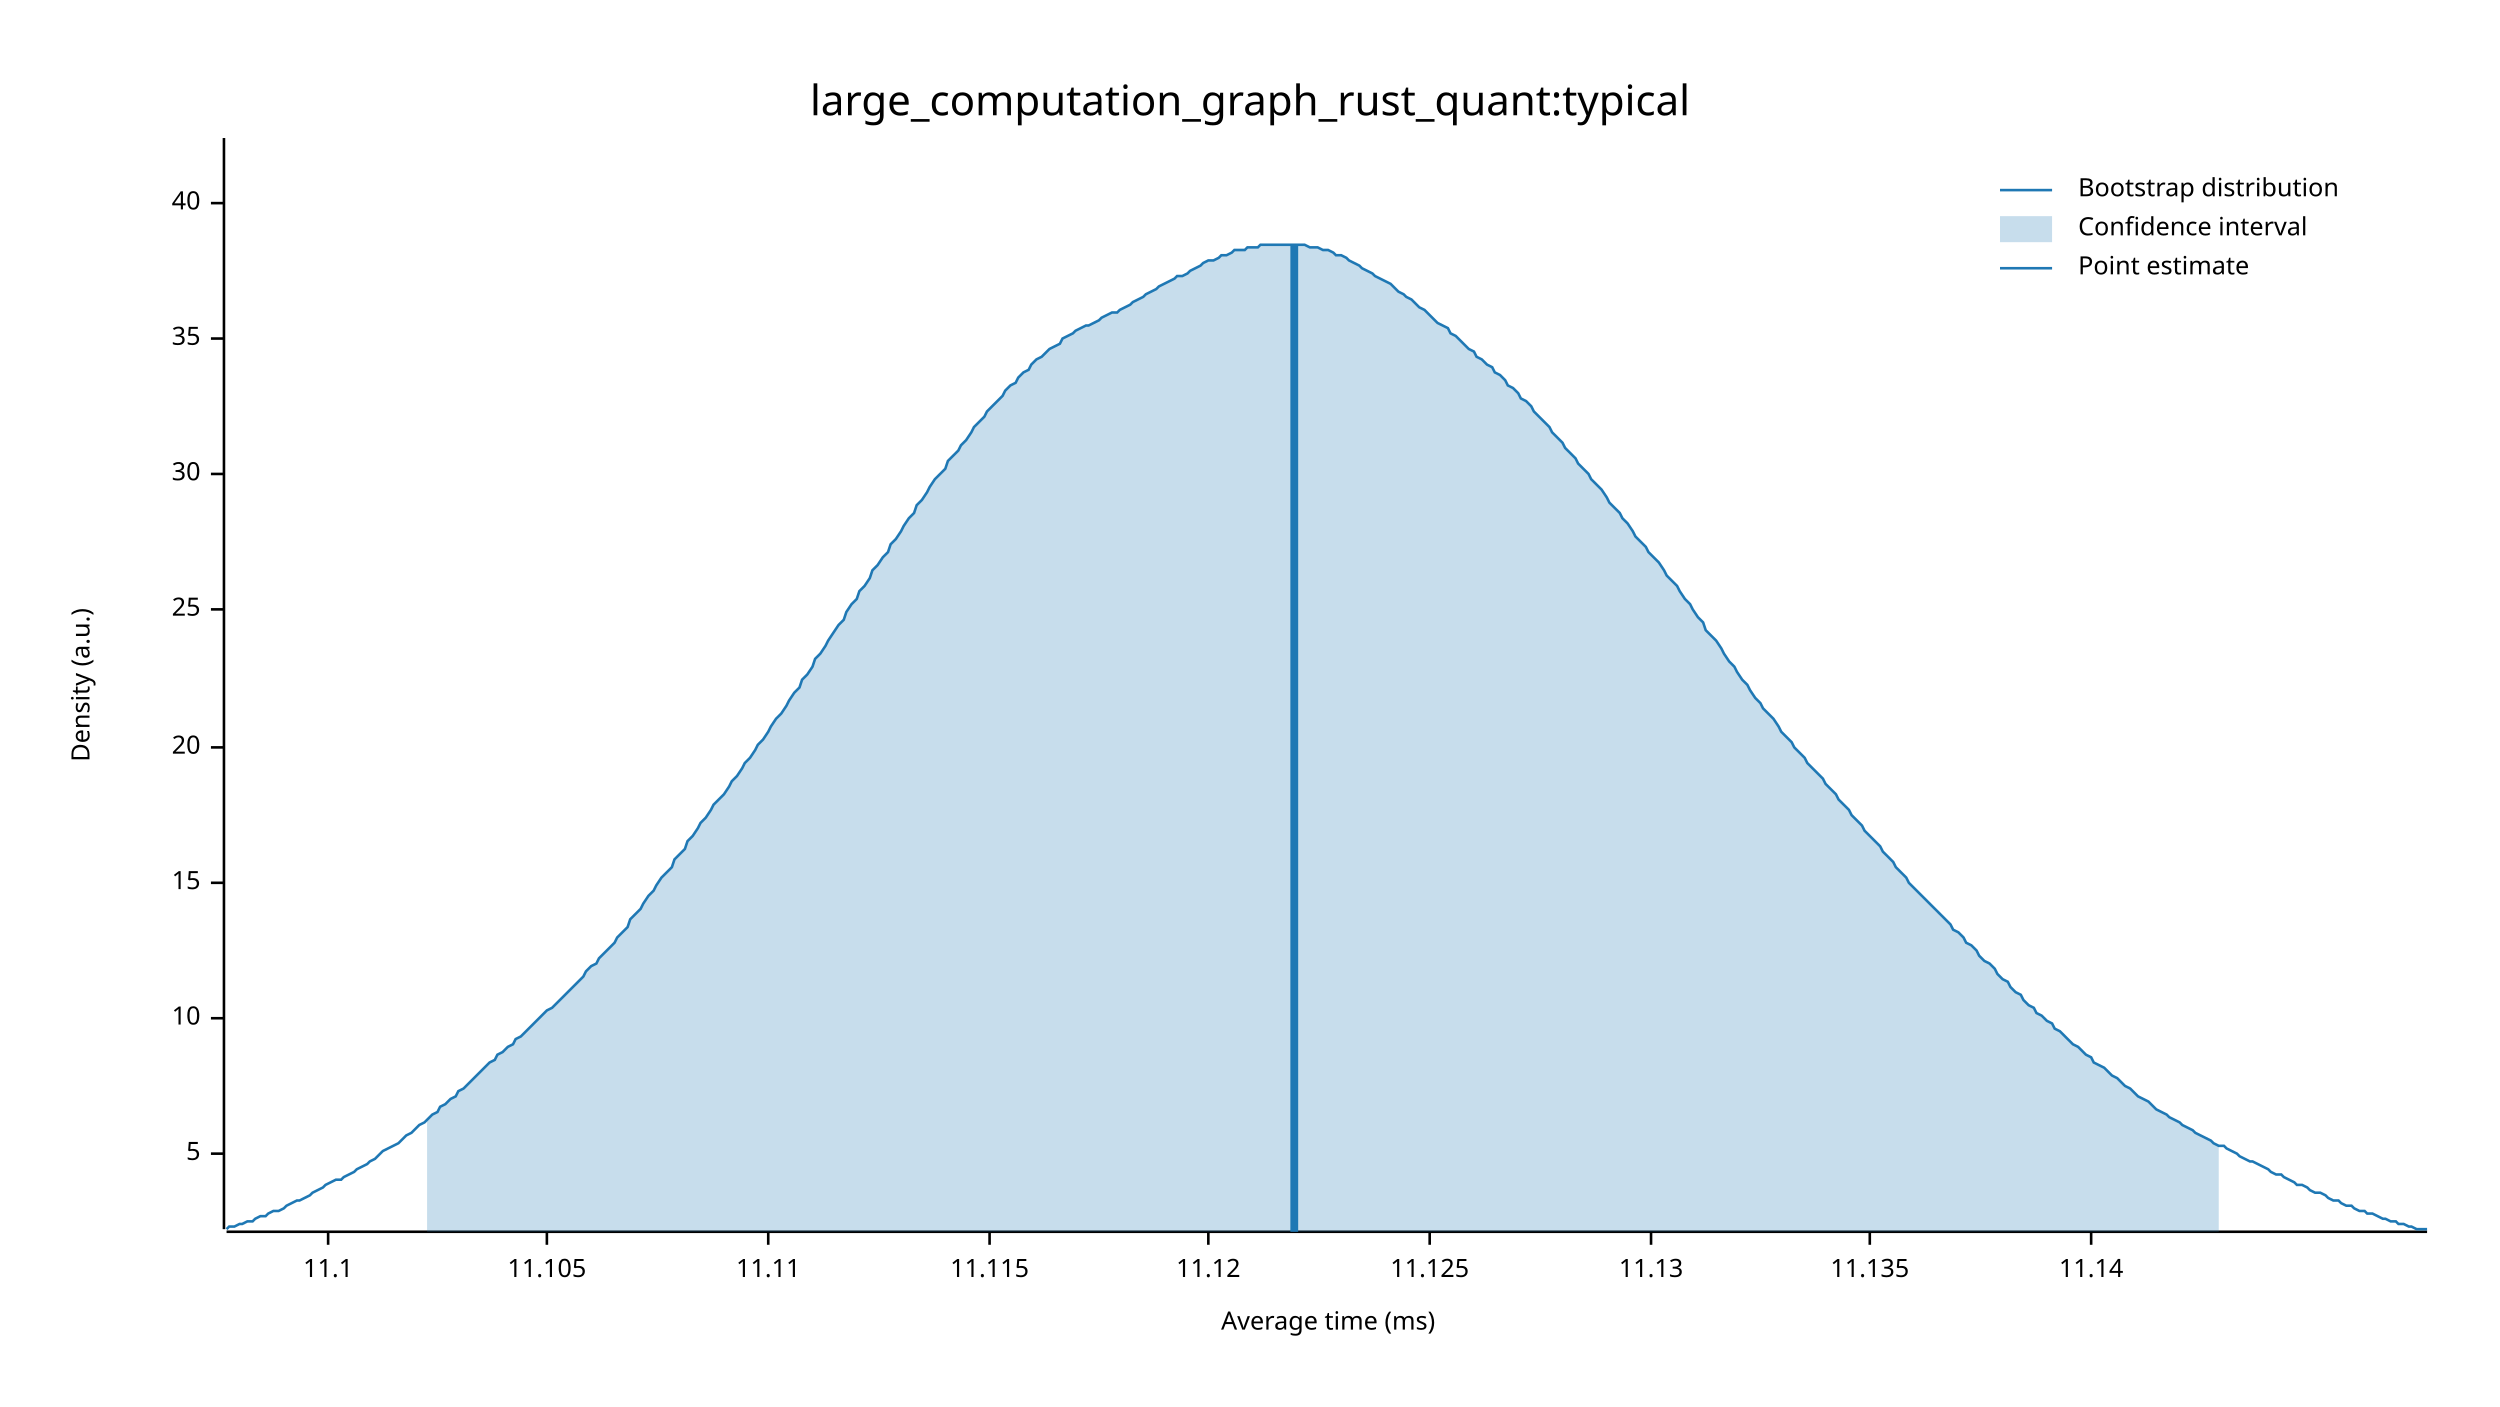
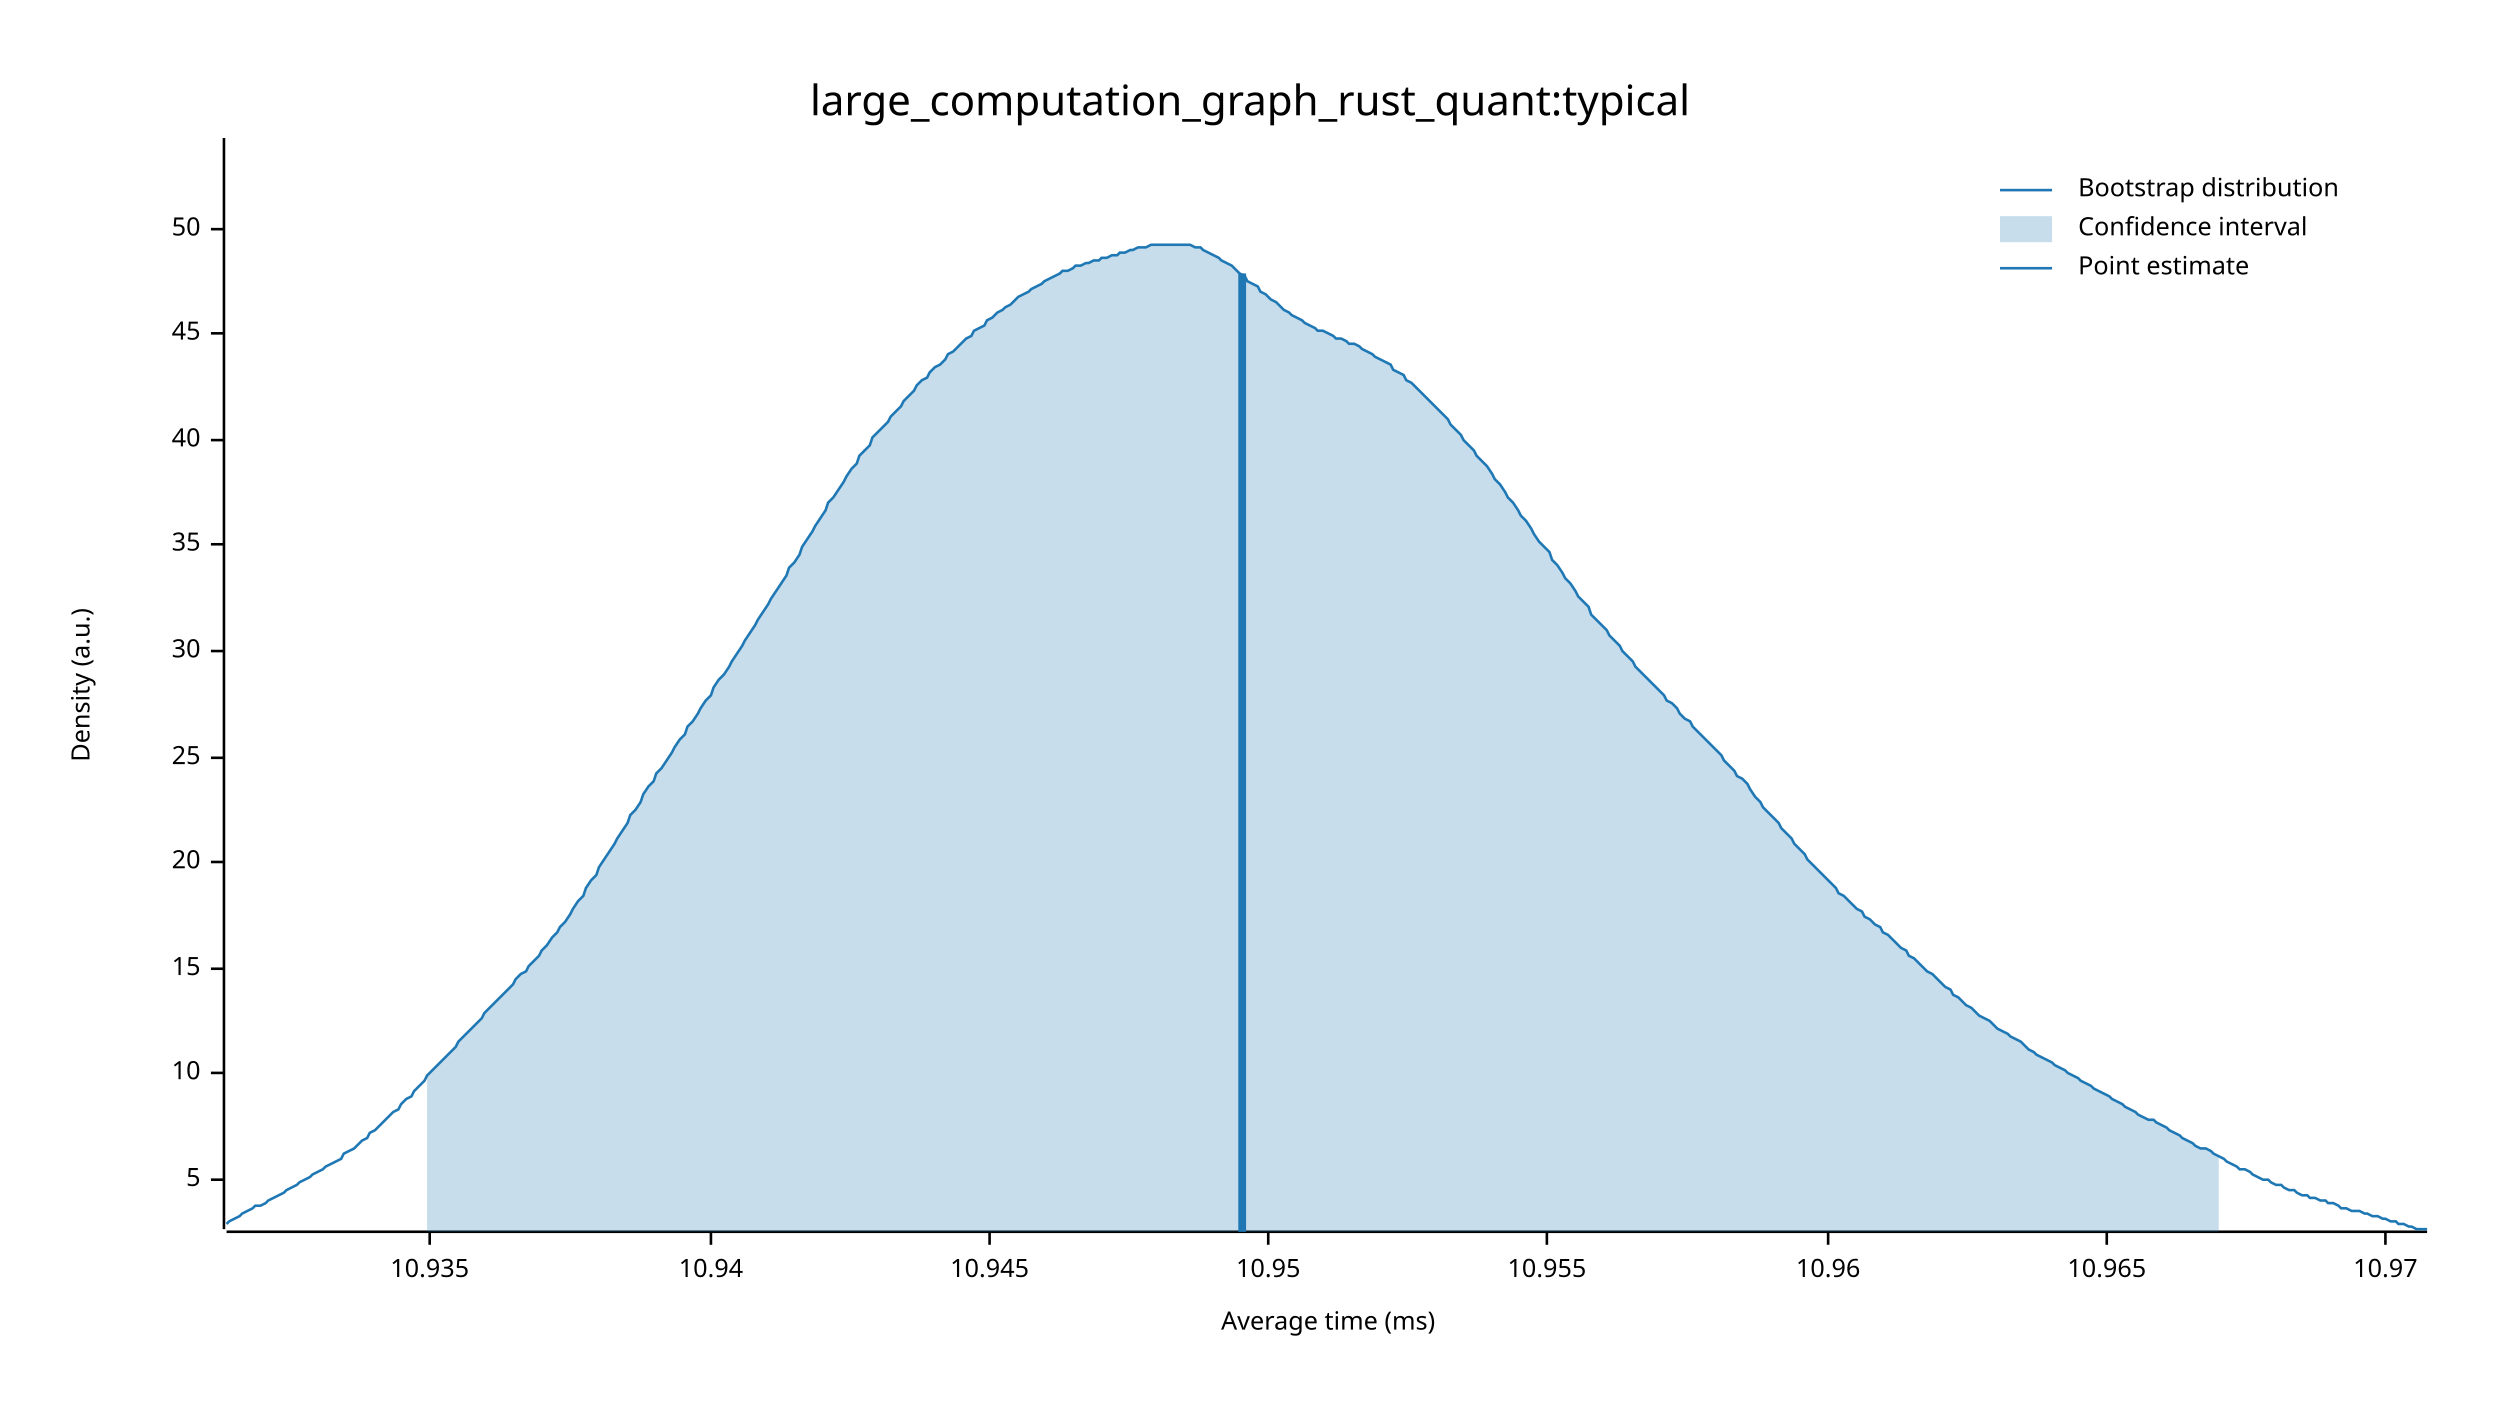
<svg xmlns="http://www.w3.org/2000/svg" width="960" height="540" viewBox="0 0 960 540">
  <text x="480" y="32" dy="0.76em" text-anchor="middle" font-family="sans-serif" font-size="16.129" opacity="1" fill="#000000">
large_computation_graph_rust_quant:typical
</text>
  <text x="27" y="263" dy="0.76em" text-anchor="middle" font-family="sans-serif" font-size="9.677" opacity="1" fill="#000000" transform="rotate(270, 27, 263)">
Density (a.u.)
</text>
  <text x="510" y="513" dy="-0.5ex" text-anchor="middle" font-family="sans-serif" font-size="9.677" opacity="1" fill="#000000">
Average time (ms)
</text>
  <polyline fill="none" opacity="1" stroke="#000000" stroke-width="1" points="86,53 86,472 " />
-   <text x="77" y="443" dy="0.5ex" text-anchor="end" font-family="sans-serif" font-size="9.677" opacity="1" fill="#000000">
+   <text x="77" y="453" dy="0.5ex" text-anchor="end" font-family="sans-serif" font-size="9.677" opacity="1" fill="#000000">
5
</text>
-   <polyline fill="none" opacity="1" stroke="#000000" stroke-width="1" points="81,443 86,443 " />
-   <text x="77" y="391" dy="0.5ex" text-anchor="end" font-family="sans-serif" font-size="9.677" opacity="1" fill="#000000">
+   <polyline fill="none" opacity="1" stroke="#000000" stroke-width="1" points="81,453 86,453 " />
+   <text x="77" y="412" dy="0.5ex" text-anchor="end" font-family="sans-serif" font-size="9.677" opacity="1" fill="#000000">
10
</text>
-   <polyline fill="none" opacity="1" stroke="#000000" stroke-width="1" points="81,391 86,391 " />
-   <text x="77" y="339" dy="0.5ex" text-anchor="end" font-family="sans-serif" font-size="9.677" opacity="1" fill="#000000">
+   <polyline fill="none" opacity="1" stroke="#000000" stroke-width="1" points="81,412 86,412 " />
+   <text x="77" y="372" dy="0.5ex" text-anchor="end" font-family="sans-serif" font-size="9.677" opacity="1" fill="#000000">
15
</text>
-   <polyline fill="none" opacity="1" stroke="#000000" stroke-width="1" points="81,339 86,339 " />
-   <text x="77" y="287" dy="0.5ex" text-anchor="end" font-family="sans-serif" font-size="9.677" opacity="1" fill="#000000">
+   <polyline fill="none" opacity="1" stroke="#000000" stroke-width="1" points="81,372 86,372 " />
+   <text x="77" y="331" dy="0.5ex" text-anchor="end" font-family="sans-serif" font-size="9.677" opacity="1" fill="#000000">
20
</text>
-   <polyline fill="none" opacity="1" stroke="#000000" stroke-width="1" points="81,287 86,287 " />
-   <text x="77" y="234" dy="0.5ex" text-anchor="end" font-family="sans-serif" font-size="9.677" opacity="1" fill="#000000">
+   <polyline fill="none" opacity="1" stroke="#000000" stroke-width="1" points="81,331 86,331 " />
+   <text x="77" y="291" dy="0.5ex" text-anchor="end" font-family="sans-serif" font-size="9.677" opacity="1" fill="#000000">
25
</text>
-   <polyline fill="none" opacity="1" stroke="#000000" stroke-width="1" points="81,234 86,234 " />
-   <text x="77" y="182" dy="0.5ex" text-anchor="end" font-family="sans-serif" font-size="9.677" opacity="1" fill="#000000">
+   <polyline fill="none" opacity="1" stroke="#000000" stroke-width="1" points="81,291 86,291 " />
+   <text x="77" y="250" dy="0.5ex" text-anchor="end" font-family="sans-serif" font-size="9.677" opacity="1" fill="#000000">
30
</text>
-   <polyline fill="none" opacity="1" stroke="#000000" stroke-width="1" points="81,182 86,182 " />
-   <text x="77" y="130" dy="0.5ex" text-anchor="end" font-family="sans-serif" font-size="9.677" opacity="1" fill="#000000">
+   <polyline fill="none" opacity="1" stroke="#000000" stroke-width="1" points="81,250 86,250 " />
+   <text x="77" y="209" dy="0.5ex" text-anchor="end" font-family="sans-serif" font-size="9.677" opacity="1" fill="#000000">
35
</text>
-   <polyline fill="none" opacity="1" stroke="#000000" stroke-width="1" points="81,130 86,130 " />
-   <text x="77" y="78" dy="0.5ex" text-anchor="end" font-family="sans-serif" font-size="9.677" opacity="1" fill="#000000">
+   <polyline fill="none" opacity="1" stroke="#000000" stroke-width="1" points="81,209 86,209 " />
+   <text x="77" y="169" dy="0.5ex" text-anchor="end" font-family="sans-serif" font-size="9.677" opacity="1" fill="#000000">
40
</text>
-   <polyline fill="none" opacity="1" stroke="#000000" stroke-width="1" points="81,78 86,78 " />
+   <polyline fill="none" opacity="1" stroke="#000000" stroke-width="1" points="81,169 86,169 " />
+   <text x="77" y="128" dy="0.5ex" text-anchor="end" font-family="sans-serif" font-size="9.677" opacity="1" fill="#000000">
+ 45
+ </text>
+   <polyline fill="none" opacity="1" stroke="#000000" stroke-width="1" points="81,128 86,128 " />
+   <text x="77" y="88" dy="0.5ex" text-anchor="end" font-family="sans-serif" font-size="9.677" opacity="1" fill="#000000">
+ 50
+ </text>
+   <polyline fill="none" opacity="1" stroke="#000000" stroke-width="1" points="81,88 86,88 " />
  <polyline fill="none" opacity="1" stroke="#000000" stroke-width="1" points="87,473 932,473 " />
-   <text x="126" y="483" dy="0.76em" text-anchor="middle" font-family="sans-serif" font-size="9.677" opacity="1" fill="#000000">
- 11.1
+   <text x="165" y="483" dy="0.76em" text-anchor="middle" font-family="sans-serif" font-size="9.677" opacity="1" fill="#000000">
+ 10.935
</text>
-   <polyline fill="none" opacity="1" stroke="#000000" stroke-width="1" points="126,473 126,478 " />
-   <text x="210" y="483" dy="0.76em" text-anchor="middle" font-family="sans-serif" font-size="9.677" opacity="1" fill="#000000">
- 11.105
+   <polyline fill="none" opacity="1" stroke="#000000" stroke-width="1" points="165,473 165,478 " />
+   <text x="273" y="483" dy="0.76em" text-anchor="middle" font-family="sans-serif" font-size="9.677" opacity="1" fill="#000000">
+ 10.94
</text>
-   <polyline fill="none" opacity="1" stroke="#000000" stroke-width="1" points="210,473 210,478 " />
-   <text x="295" y="483" dy="0.76em" text-anchor="middle" font-family="sans-serif" font-size="9.677" opacity="1" fill="#000000">
- 11.11
- </text>
-   <polyline fill="none" opacity="1" stroke="#000000" stroke-width="1" points="295,473 295,478 " />
+   <polyline fill="none" opacity="1" stroke="#000000" stroke-width="1" points="273,473 273,478 " />
  <text x="380" y="483" dy="0.76em" text-anchor="middle" font-family="sans-serif" font-size="9.677" opacity="1" fill="#000000">
- 11.115
+ 10.945
</text>
  <polyline fill="none" opacity="1" stroke="#000000" stroke-width="1" points="380,473 380,478 " />
-   <text x="464" y="483" dy="0.76em" text-anchor="middle" font-family="sans-serif" font-size="9.677" opacity="1" fill="#000000">
- 11.12
+   <text x="487" y="483" dy="0.76em" text-anchor="middle" font-family="sans-serif" font-size="9.677" opacity="1" fill="#000000">
+ 10.95
</text>
-   <polyline fill="none" opacity="1" stroke="#000000" stroke-width="1" points="464,473 464,478 " />
-   <text x="549" y="483" dy="0.76em" text-anchor="middle" font-family="sans-serif" font-size="9.677" opacity="1" fill="#000000">
- 11.125
+   <polyline fill="none" opacity="1" stroke="#000000" stroke-width="1" points="487,473 487,478 " />
+   <text x="594" y="483" dy="0.76em" text-anchor="middle" font-family="sans-serif" font-size="9.677" opacity="1" fill="#000000">
+ 10.955
</text>
-   <polyline fill="none" opacity="1" stroke="#000000" stroke-width="1" points="549,473 549,478 " />
-   <text x="634" y="483" dy="0.76em" text-anchor="middle" font-family="sans-serif" font-size="9.677" opacity="1" fill="#000000">
- 11.13
+   <polyline fill="none" opacity="1" stroke="#000000" stroke-width="1" points="594,473 594,478 " />
+   <text x="702" y="483" dy="0.76em" text-anchor="middle" font-family="sans-serif" font-size="9.677" opacity="1" fill="#000000">
+ 10.96
</text>
-   <polyline fill="none" opacity="1" stroke="#000000" stroke-width="1" points="634,473 634,478 " />
-   <text x="718" y="483" dy="0.76em" text-anchor="middle" font-family="sans-serif" font-size="9.677" opacity="1" fill="#000000">
- 11.135
+   <polyline fill="none" opacity="1" stroke="#000000" stroke-width="1" points="702,473 702,478 " />
+   <text x="809" y="483" dy="0.76em" text-anchor="middle" font-family="sans-serif" font-size="9.677" opacity="1" fill="#000000">
+ 10.965
</text>
-   <polyline fill="none" opacity="1" stroke="#000000" stroke-width="1" points="718,473 718,478 " />
-   <text x="803" y="483" dy="0.76em" text-anchor="middle" font-family="sans-serif" font-size="9.677" opacity="1" fill="#000000">
- 11.14
+   <polyline fill="none" opacity="1" stroke="#000000" stroke-width="1" points="809,473 809,478 " />
+   <text x="916" y="483" dy="0.76em" text-anchor="middle" font-family="sans-serif" font-size="9.677" opacity="1" fill="#000000">
+ 10.97
</text>
-   <polyline fill="none" opacity="1" stroke="#000000" stroke-width="1" points="803,473 803,478 " />
-   <polyline fill="none" opacity="1" stroke="#1F78B4" stroke-width="1" points="87,472 88,471 90,471 92,470 93,470 95,469 97,469 98,468 100,467 102,467 103,466 105,465 107,465 109,464 110,463 112,462 114,461 115,461 117,460 119,459 120,458 122,457 124,456 125,455 127,454 129,453 131,453 132,452 134,451 136,450 137,449 139,448 141,447 142,446 144,445 146,443 147,442 149,441 151,440 153,439 154,438 156,436 158,435 159,434 161,432 163,431 164,430 166,428 168,427 169,425 171,424 173,422 175,421 176,419 178,418 180,416 181,415 183,413 185,411 186,410 188,408 190,407 191,405 193,404 195,402 197,401 198,399 200,398 202,396 203,395 205,393 207,391 208,390 210,388 212,387 214,385 215,384 217,382 219,380 220,379 222,377 224,375 225,373 227,371 229,370 230,368 232,366 234,364 236,362 237,360 239,358 241,356 242,353 244,351 246,349 247,347 249,344 251,342 252,340 254,337 256,335 258,333 259,330 261,328 263,326 264,323 266,321 268,318 269,316 271,314 273,311 274,309 276,307 278,305 280,302 281,300 283,298 285,295 286,293 288,291 290,288 291,286 293,284 295,281 296,279 298,276 300,274 302,271 303,269 305,266 307,264 308,261 310,259 312,256 313,253 315,251 317,248 318,246 320,243 322,240 324,238 325,235 327,232 329,230 330,227 332,225 334,222 335,219 337,217 339,214 341,212 342,209 344,207 346,204 347,202 349,199 351,197 352,194 354,192 356,189 357,187 359,184 361,182 363,180 364,177 366,175 368,173 369,171 371,169 373,166 374,164 376,162 378,160 379,158 381,156 383,154 385,152 386,150 388,148 390,147 391,145 393,143 395,142 396,140 398,138 400,137 401,136 403,134 405,133 407,132 408,130 410,129 412,128 413,127 415,126 417,125 418,125 420,124 422,123 423,122 425,121 427,120 429,120 430,119 432,118 434,117 435,116 437,115 439,114 440,113 442,112 444,111 445,110 447,109 449,108 451,107 452,106 454,106 456,105 457,104 459,103 461,102 462,101 464,100 466,100 468,99 469,98 471,98 473,97 474,96 476,96 478,96 479,95 481,95 483,95 484,94 486,94 488,94 490,94 491,94 493,94 495,94 496,94 498,94 500,94 501,94 503,95 505,95 506,95 508,96 510,96 512,97 513,98 515,98 517,99 518,100 520,101 522,102 523,103 525,104 527,105 528,106 530,107 532,108 534,109 535,110 537,112 539,113 540,114 542,115 544,117 545,118 547,119 549,121 550,122 552,124 554,125 556,126 557,128 559,129 561,131 562,132 564,134 566,135 567,137 569,138 571,140 573,141 574,143 576,144 578,146 579,148 581,149 583,151 584,153 586,154 588,156 589,158 591,160 593,162 595,164 596,166 598,168 600,170 601,172 603,174 605,176 606,178 608,180 610,182 611,184 613,186 615,188 617,191 618,193 620,195 622,197 623,199 625,201 627,204 628,206 630,208 632,210 633,212 635,214 637,216 639,219 640,221 642,223 644,225 645,227 647,230 649,232 650,234 652,237 654,239 655,242 657,244 659,246 661,249 662,251 664,254 666,256 667,258 669,261 671,263 672,265 674,268 676,270 677,272 679,274 681,276 683,279 684,281 686,283 688,285 689,287 691,289 693,291 694,293 696,295 698,297 700,299 701,301 703,303 705,305 706,307 708,309 710,311 711,313 713,315 715,317 716,319 718,321 720,323 722,325 723,327 725,329 727,331 728,333 730,335 732,337 733,339 735,341 737,343 738,344 740,346 742,348 744,350 745,351 747,353 749,355 750,357 752,358 754,360 755,362 757,363 759,365 760,367 762,369 764,370 766,372 767,374 769,376 771,377 772,379 774,381 776,382 777,384 779,386 781,387 782,389 784,390 786,392 788,393 789,395 791,396 793,398 794,399 796,401 798,402 799,403 801,405 803,406 804,408 806,409 808,410 810,412 811,413 813,414 815,416 816,417 818,418 820,420 821,421 823,422 825,423 827,425 828,426 830,427 832,428 833,429 835,430 837,431 838,432 840,433 842,434 843,435 845,436 847,437 849,438 850,439 852,440 854,440 855,441 857,442 859,443 860,444 862,445 864,446 865,446 867,447 869,448 871,449 872,450 874,451 876,451 877,452 879,453 881,454 882,455 884,455 886,456 887,457 889,458 891,458 893,459 894,460 896,461 898,461 899,462 901,463 903,463 904,464 906,465 908,465 909,466 911,466 913,467 915,468 916,468 918,469 920,469 921,470 923,470 925,471 926,471 928,472 930,472 932,472 " />
-   <polygon opacity="0.25" fill="#1F78B4" points="164,430 166,428 168,427 169,425 171,424 173,422 175,421 176,419 178,418 180,416 181,415 183,413 185,411 186,410 188,408 190,407 191,405 193,404 195,402 197,401 198,399 200,398 202,396 203,395 205,393 207,391 208,390 210,388 212,387 214,385 215,384 217,382 219,380 220,379 222,377 224,375 225,373 227,371 229,370 230,368 232,366 234,364 236,362 237,360 239,358 241,356 242,353 244,351 246,349 247,347 249,344 251,342 252,340 254,337 256,335 258,333 259,330 261,328 263,326 264,323 266,321 268,318 269,316 271,314 273,311 274,309 276,307 278,305 280,302 281,300 283,298 285,295 286,293 288,291 290,288 291,286 293,284 295,281 296,279 298,276 300,274 302,271 303,269 305,266 307,264 308,261 310,259 312,256 313,253 315,251 317,248 318,246 320,243 322,240 324,238 325,235 327,232 329,230 330,227 332,225 334,222 335,219 337,217 339,214 341,212 342,209 344,207 346,204 347,202 349,199 351,197 352,194 354,192 356,189 357,187 359,184 361,182 363,180 364,177 366,175 368,173 369,171 371,169 373,166 374,164 376,162 378,160 379,158 381,156 383,154 385,152 386,150 388,148 390,147 391,145 393,143 395,142 396,140 398,138 400,137 401,136 403,134 405,133 407,132 408,130 410,129 412,128 413,127 415,126 417,125 418,125 420,124 422,123 423,122 425,121 427,120 429,120 430,119 432,118 434,117 435,116 437,115 439,114 440,113 442,112 444,111 445,110 447,109 449,108 451,107 452,106 454,106 456,105 457,104 459,103 461,102 462,101 464,100 466,100 468,99 469,98 471,98 473,97 474,96 476,96 478,96 479,95 481,95 483,95 484,94 486,94 488,94 490,94 491,94 493,94 495,94 496,94 498,94 500,94 501,94 503,95 505,95 506,95 508,96 510,96 512,97 513,98 515,98 517,99 518,100 520,101 522,102 523,103 525,104 527,105 528,106 530,107 532,108 534,109 535,110 537,112 539,113 540,114 542,115 544,117 545,118 547,119 549,121 550,122 552,124 554,125 556,126 557,128 559,129 561,131 562,132 564,134 566,135 567,137 569,138 571,140 573,141 574,143 576,144 578,146 579,148 581,149 583,151 584,153 586,154 588,156 589,158 591,160 593,162 595,164 596,166 598,168 600,170 601,172 603,174 605,176 606,178 608,180 610,182 611,184 613,186 615,188 617,191 618,193 620,195 622,197 623,199 625,201 627,204 628,206 630,208 632,210 633,212 635,214 637,216 639,219 640,221 642,223 644,225 645,227 647,230 649,232 650,234 652,237 654,239 655,242 657,244 659,246 661,249 662,251 664,254 666,256 667,258 669,261 671,263 672,265 674,268 676,270 677,272 679,274 681,276 683,279 684,281 686,283 688,285 689,287 691,289 693,291 694,293 696,295 698,297 700,299 701,301 703,303 705,305 706,307 708,309 710,311 711,313 713,315 715,317 716,319 718,321 720,323 722,325 723,327 725,329 727,331 728,333 730,335 732,337 733,339 735,341 737,343 738,344 740,346 742,348 744,350 745,351 747,353 749,355 750,357 752,358 754,360 755,362 757,363 759,365 760,367 762,369 764,370 766,372 767,374 769,376 771,377 772,379 774,381 776,382 777,384 779,386 781,387 782,389 784,390 786,392 788,393 789,395 791,396 793,398 794,399 796,401 798,402 799,403 801,405 803,406 804,408 806,409 808,410 810,412 811,413 813,414 815,416 816,417 818,418 820,420 821,421 823,422 825,423 827,425 828,426 830,427 832,428 833,429 835,430 837,431 838,432 840,433 842,434 843,435 845,436 847,437 849,438 850,439 852,440 852,473 164,473 " />
-   <polyline fill="none" opacity="1" stroke="#1F78B4" stroke-width="3" points="497,473 497,94 " />
+   <polyline fill="none" opacity="1" stroke="#000000" stroke-width="1" points="916,473 916,478 " />
+   <polyline fill="none" opacity="1" stroke="#1F78B4" stroke-width="1" points="87,470 88,469 90,468 92,467 93,466 95,465 97,464 98,463 100,463 102,462 103,461 105,460 107,459 109,458 110,457 112,456 114,455 115,454 117,453 119,452 120,451 122,450 124,449 125,448 127,447 129,446 131,445 132,443 134,442 136,441 137,440 139,438 141,437 142,435 144,434 146,432 147,431 149,429 151,427 153,426 154,424 156,422 158,421 159,419 161,417 163,415 164,413 166,411 168,409 169,408 171,406 173,404 175,402 176,400 178,398 180,396 181,395 183,393 185,391 186,389 188,387 190,385 191,384 193,382 195,380 197,378 198,376 200,374 202,373 203,371 205,369 207,367 208,365 210,363 212,360 214,358 215,356 217,354 219,351 220,349 222,346 224,344 225,341 227,338 229,336 230,333 232,330 234,327 236,324 237,322 239,319 241,316 242,313 244,311 246,308 247,305 249,302 251,300 252,297 254,295 256,292 258,289 259,287 261,284 263,282 264,279 266,277 268,274 269,272 271,269 273,267 274,264 276,261 278,259 280,256 281,254 283,251 285,248 286,246 288,243 290,240 291,238 293,235 295,232 296,230 298,227 300,224 302,221 303,218 305,216 307,213 308,210 310,207 312,204 313,202 315,199 317,196 318,193 320,191 322,188 324,185 325,183 327,180 329,178 330,175 332,173 334,171 335,168 337,166 339,164 341,162 342,160 344,158 346,156 347,154 349,152 351,150 352,148 354,146 356,145 357,143 359,141 361,140 363,138 364,136 366,135 368,133 369,132 371,130 373,129 374,127 376,126 378,125 379,123 381,122 383,120 385,119 386,118 388,117 390,115 391,114 393,113 395,112 396,111 398,110 400,109 401,108 403,107 405,106 407,105 408,104 410,104 412,103 413,102 415,102 417,101 418,101 420,100 422,100 423,99 425,99 427,98 429,98 430,97 432,97 434,96 435,96 437,95 439,95 440,95 442,94 444,94 445,94 447,94 449,94 451,94 452,94 454,94 456,94 457,94 459,95 461,95 462,96 464,97 466,98 468,99 469,100 471,101 473,102 474,103 476,105 478,106 479,108 481,109 483,110 484,112 486,113 488,115 490,116 491,117 493,119 495,120 496,121 498,122 500,123 501,124 503,125 505,126 506,127 508,127 510,128 512,129 513,130 515,130 517,131 518,132 520,132 522,133 523,134 525,135 527,136 528,137 530,138 532,139 534,140 535,142 537,143 539,144 540,146 542,147 544,149 545,150 547,152 549,154 550,155 552,157 554,159 556,161 557,163 559,165 561,167 562,169 564,171 566,173 567,175 569,177 571,179 573,182 574,184 576,186 578,189 579,191 581,193 583,196 584,198 586,200 588,203 589,205 591,208 593,210 595,212 596,215 598,217 600,220 601,222 603,224 605,227 606,229 608,231 610,233 611,236 613,238 615,240 617,242 618,244 620,246 622,248 623,250 625,252 627,254 628,256 630,258 632,260 633,261 635,263 637,265 639,267 640,269 642,270 644,272 645,274 647,276 649,277 650,279 652,281 654,283 655,284 657,286 659,288 661,290 662,292 664,294 666,296 667,298 669,299 671,301 672,303 674,306 676,308 677,310 679,312 681,314 683,316 684,318 686,320 688,322 689,324 691,326 693,328 694,330 696,332 698,334 700,336 701,337 703,339 705,341 706,343 708,344 710,346 711,347 713,349 715,350 716,352 718,353 720,355 722,356 723,358 725,359 727,361 728,362 730,364 732,365 733,367 735,368 737,370 738,371 740,373 742,374 744,376 745,377 747,379 749,380 750,382 752,383 754,385 755,386 757,387 759,389 760,390 762,391 764,392 766,394 767,395 769,396 771,397 772,398 774,399 776,400 777,401 779,403 781,404 782,405 784,406 786,407 788,408 789,409 791,410 793,411 794,412 796,413 798,414 799,415 801,416 803,417 804,418 806,419 808,420 810,421 811,422 813,423 815,424 816,425 818,426 820,427 821,428 823,429 825,430 827,430 828,431 830,432 832,433 833,434 835,435 837,436 838,437 840,438 842,439 843,440 845,441 847,441 849,442 850,443 852,444 854,445 855,446 857,447 859,448 860,449 862,449 864,450 865,451 867,452 869,453 871,453 872,454 874,455 876,455 877,456 879,457 881,457 882,458 884,459 886,459 887,460 889,460 891,461 893,461 894,462 896,462 898,463 899,464 901,464 903,465 904,465 906,465 908,466 909,466 911,467 913,467 915,468 916,468 918,469 920,469 921,470 923,470 925,471 926,471 928,472 930,472 932,472 " />
+   <polygon opacity="0.25" fill="#1F78B4" points="164,413 166,411 168,409 169,408 171,406 173,404 175,402 176,400 178,398 180,396 181,395 183,393 185,391 186,389 188,387 190,385 191,384 193,382 195,380 197,378 198,376 200,374 202,373 203,371 205,369 207,367 208,365 210,363 212,360 214,358 215,356 217,354 219,351 220,349 222,346 224,344 225,341 227,338 229,336 230,333 232,330 234,327 236,324 237,322 239,319 241,316 242,313 244,311 246,308 247,305 249,302 251,300 252,297 254,295 256,292 258,289 259,287 261,284 263,282 264,279 266,277 268,274 269,272 271,269 273,267 274,264 276,261 278,259 280,256 281,254 283,251 285,248 286,246 288,243 290,240 291,238 293,235 295,232 296,230 298,227 300,224 302,221 303,218 305,216 307,213 308,210 310,207 312,204 313,202 315,199 317,196 318,193 320,191 322,188 324,185 325,183 327,180 329,178 330,175 332,173 334,171 335,168 337,166 339,164 341,162 342,160 344,158 346,156 347,154 349,152 351,150 352,148 354,146 356,145 357,143 359,141 361,140 363,138 364,136 366,135 368,133 369,132 371,130 373,129 374,127 376,126 378,125 379,123 381,122 383,120 385,119 386,118 388,117 390,115 391,114 393,113 395,112 396,111 398,110 400,109 401,108 403,107 405,106 407,105 408,104 410,104 412,103 413,102 415,102 417,101 418,101 420,100 422,100 423,99 425,99 427,98 429,98 430,97 432,97 434,96 435,96 437,95 439,95 440,95 442,94 444,94 445,94 447,94 449,94 451,94 452,94 454,94 456,94 457,94 459,95 461,95 462,96 464,97 466,98 468,99 469,100 471,101 473,102 474,103 476,105 478,106 479,108 481,109 483,110 484,112 486,113 488,115 490,116 491,117 493,119 495,120 496,121 498,122 500,123 501,124 503,125 505,126 506,127 508,127 510,128 512,129 513,130 515,130 517,131 518,132 520,132 522,133 523,134 525,135 527,136 528,137 530,138 532,139 534,140 535,142 537,143 539,144 540,146 542,147 544,149 545,150 547,152 549,154 550,155 552,157 554,159 556,161 557,163 559,165 561,167 562,169 564,171 566,173 567,175 569,177 571,179 573,182 574,184 576,186 578,189 579,191 581,193 583,196 584,198 586,200 588,203 589,205 591,208 593,210 595,212 596,215 598,217 600,220 601,222 603,224 605,227 606,229 608,231 610,233 611,236 613,238 615,240 617,242 618,244 620,246 622,248 623,250 625,252 627,254 628,256 630,258 632,260 633,261 635,263 637,265 639,267 640,269 642,270 644,272 645,274 647,276 649,277 650,279 652,281 654,283 655,284 657,286 659,288 661,290 662,292 664,294 666,296 667,298 669,299 671,301 672,303 674,306 676,308 677,310 679,312 681,314 683,316 684,318 686,320 688,322 689,324 691,326 693,328 694,330 696,332 698,334 700,336 701,337 703,339 705,341 706,343 708,344 710,346 711,347 713,349 715,350 716,352 718,353 720,355 722,356 723,358 725,359 727,361 728,362 730,364 732,365 733,367 735,368 737,370 738,371 740,373 742,374 744,376 745,377 747,379 749,380 750,382 752,383 754,385 755,386 757,387 759,389 760,390 762,391 764,392 766,394 767,395 769,396 771,397 772,398 774,399 776,400 777,401 779,403 781,404 782,405 784,406 786,407 788,408 789,409 791,410 793,411 794,412 796,413 798,414 799,415 801,416 803,417 804,418 806,419 808,420 810,421 811,422 813,423 815,424 816,425 818,426 820,427 821,428 823,429 825,430 827,430 828,431 830,432 832,433 833,434 835,435 837,436 838,437 840,438 842,439 843,440 845,441 847,441 849,442 850,443 852,444 852,473 164,473 " />
+   <polyline fill="none" opacity="1" stroke="#1F78B4" stroke-width="3" points="477,473 477,105 " />
  <text x="798" y="68" dy="0.76em" text-anchor="start" font-family="sans-serif" font-size="9.677" opacity="1" fill="#000000">
Bootstrap distribution
</text>
  <text x="798" y="83" dy="0.76em" text-anchor="start" font-family="sans-serif" font-size="9.677" opacity="1" fill="#000000">
Confidence interval
</text>
  <text x="798" y="98" dy="0.76em" text-anchor="start" font-family="sans-serif" font-size="9.677" opacity="1" fill="#000000">
Point estimate
</text>
  <polyline fill="none" opacity="1" stroke="#1F78B4" stroke-width="1" points="768,73 788,73 " />
  <rect x="768" y="83" width="20" height="10" opacity="0.25" fill="#1F78B4" stroke="none" />
  <polyline fill="none" opacity="1" stroke="#1F78B4" stroke-width="1" points="768,103 788,103 " />
</svg>
